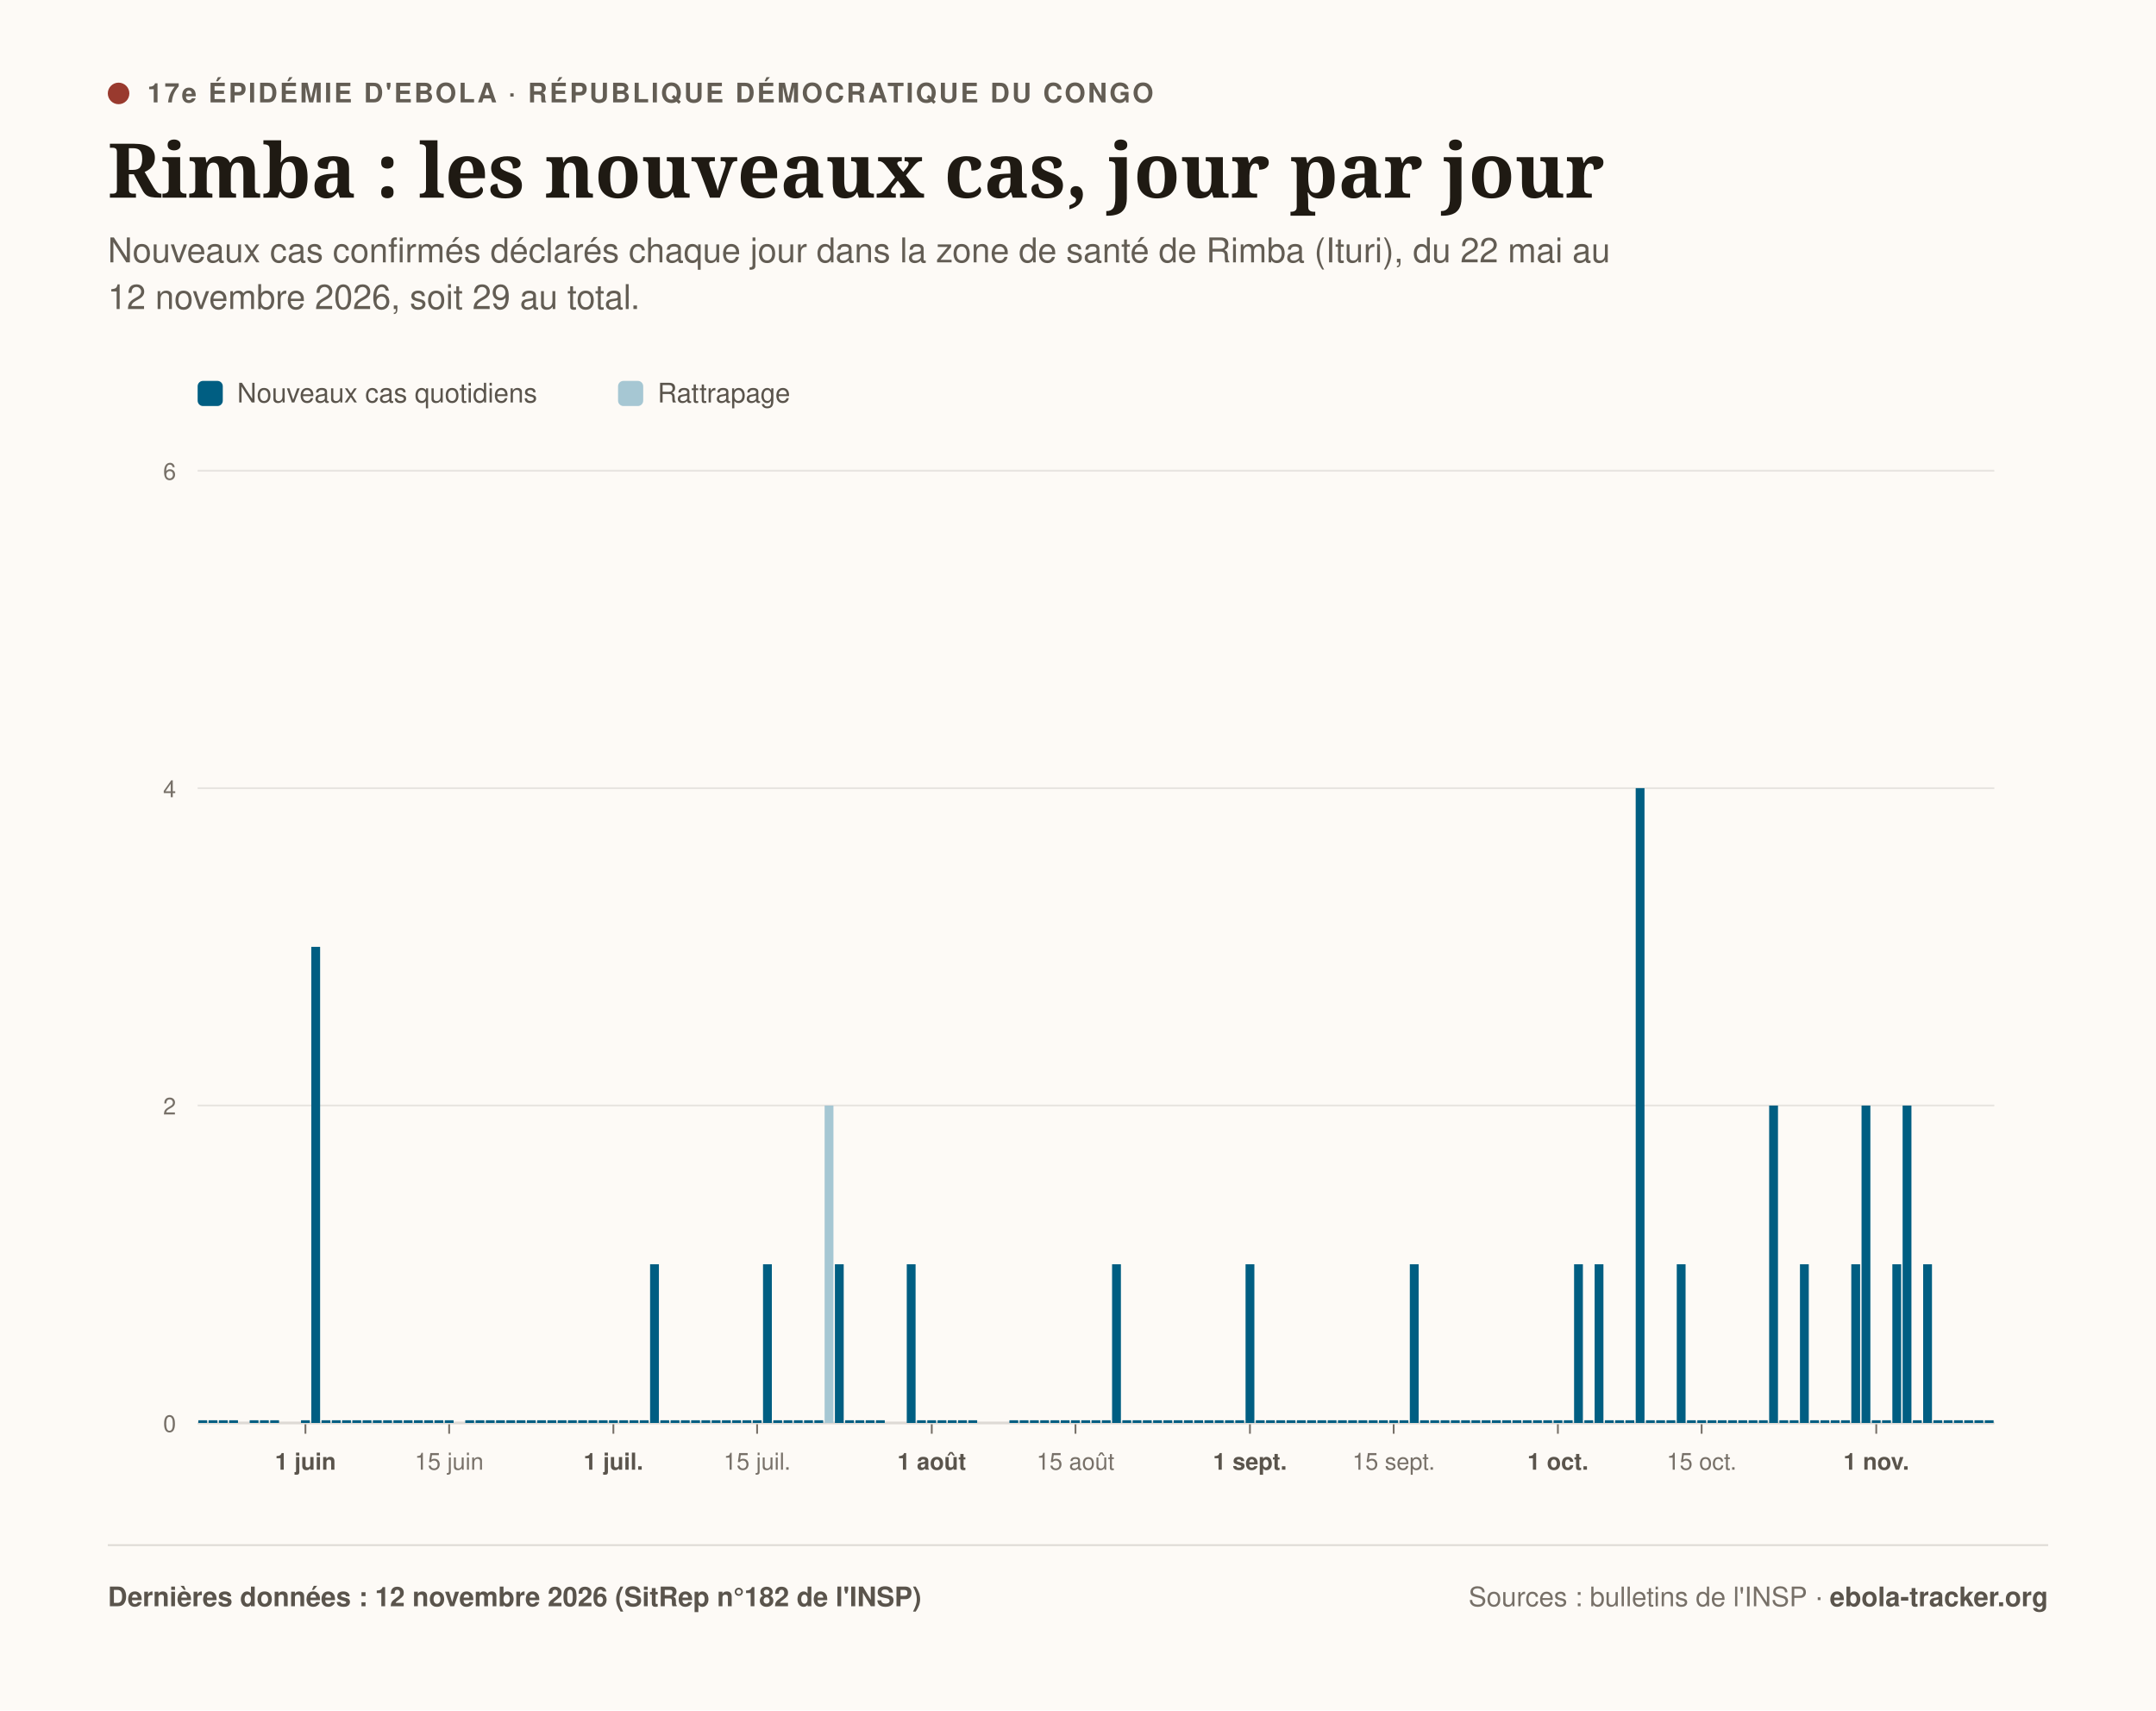
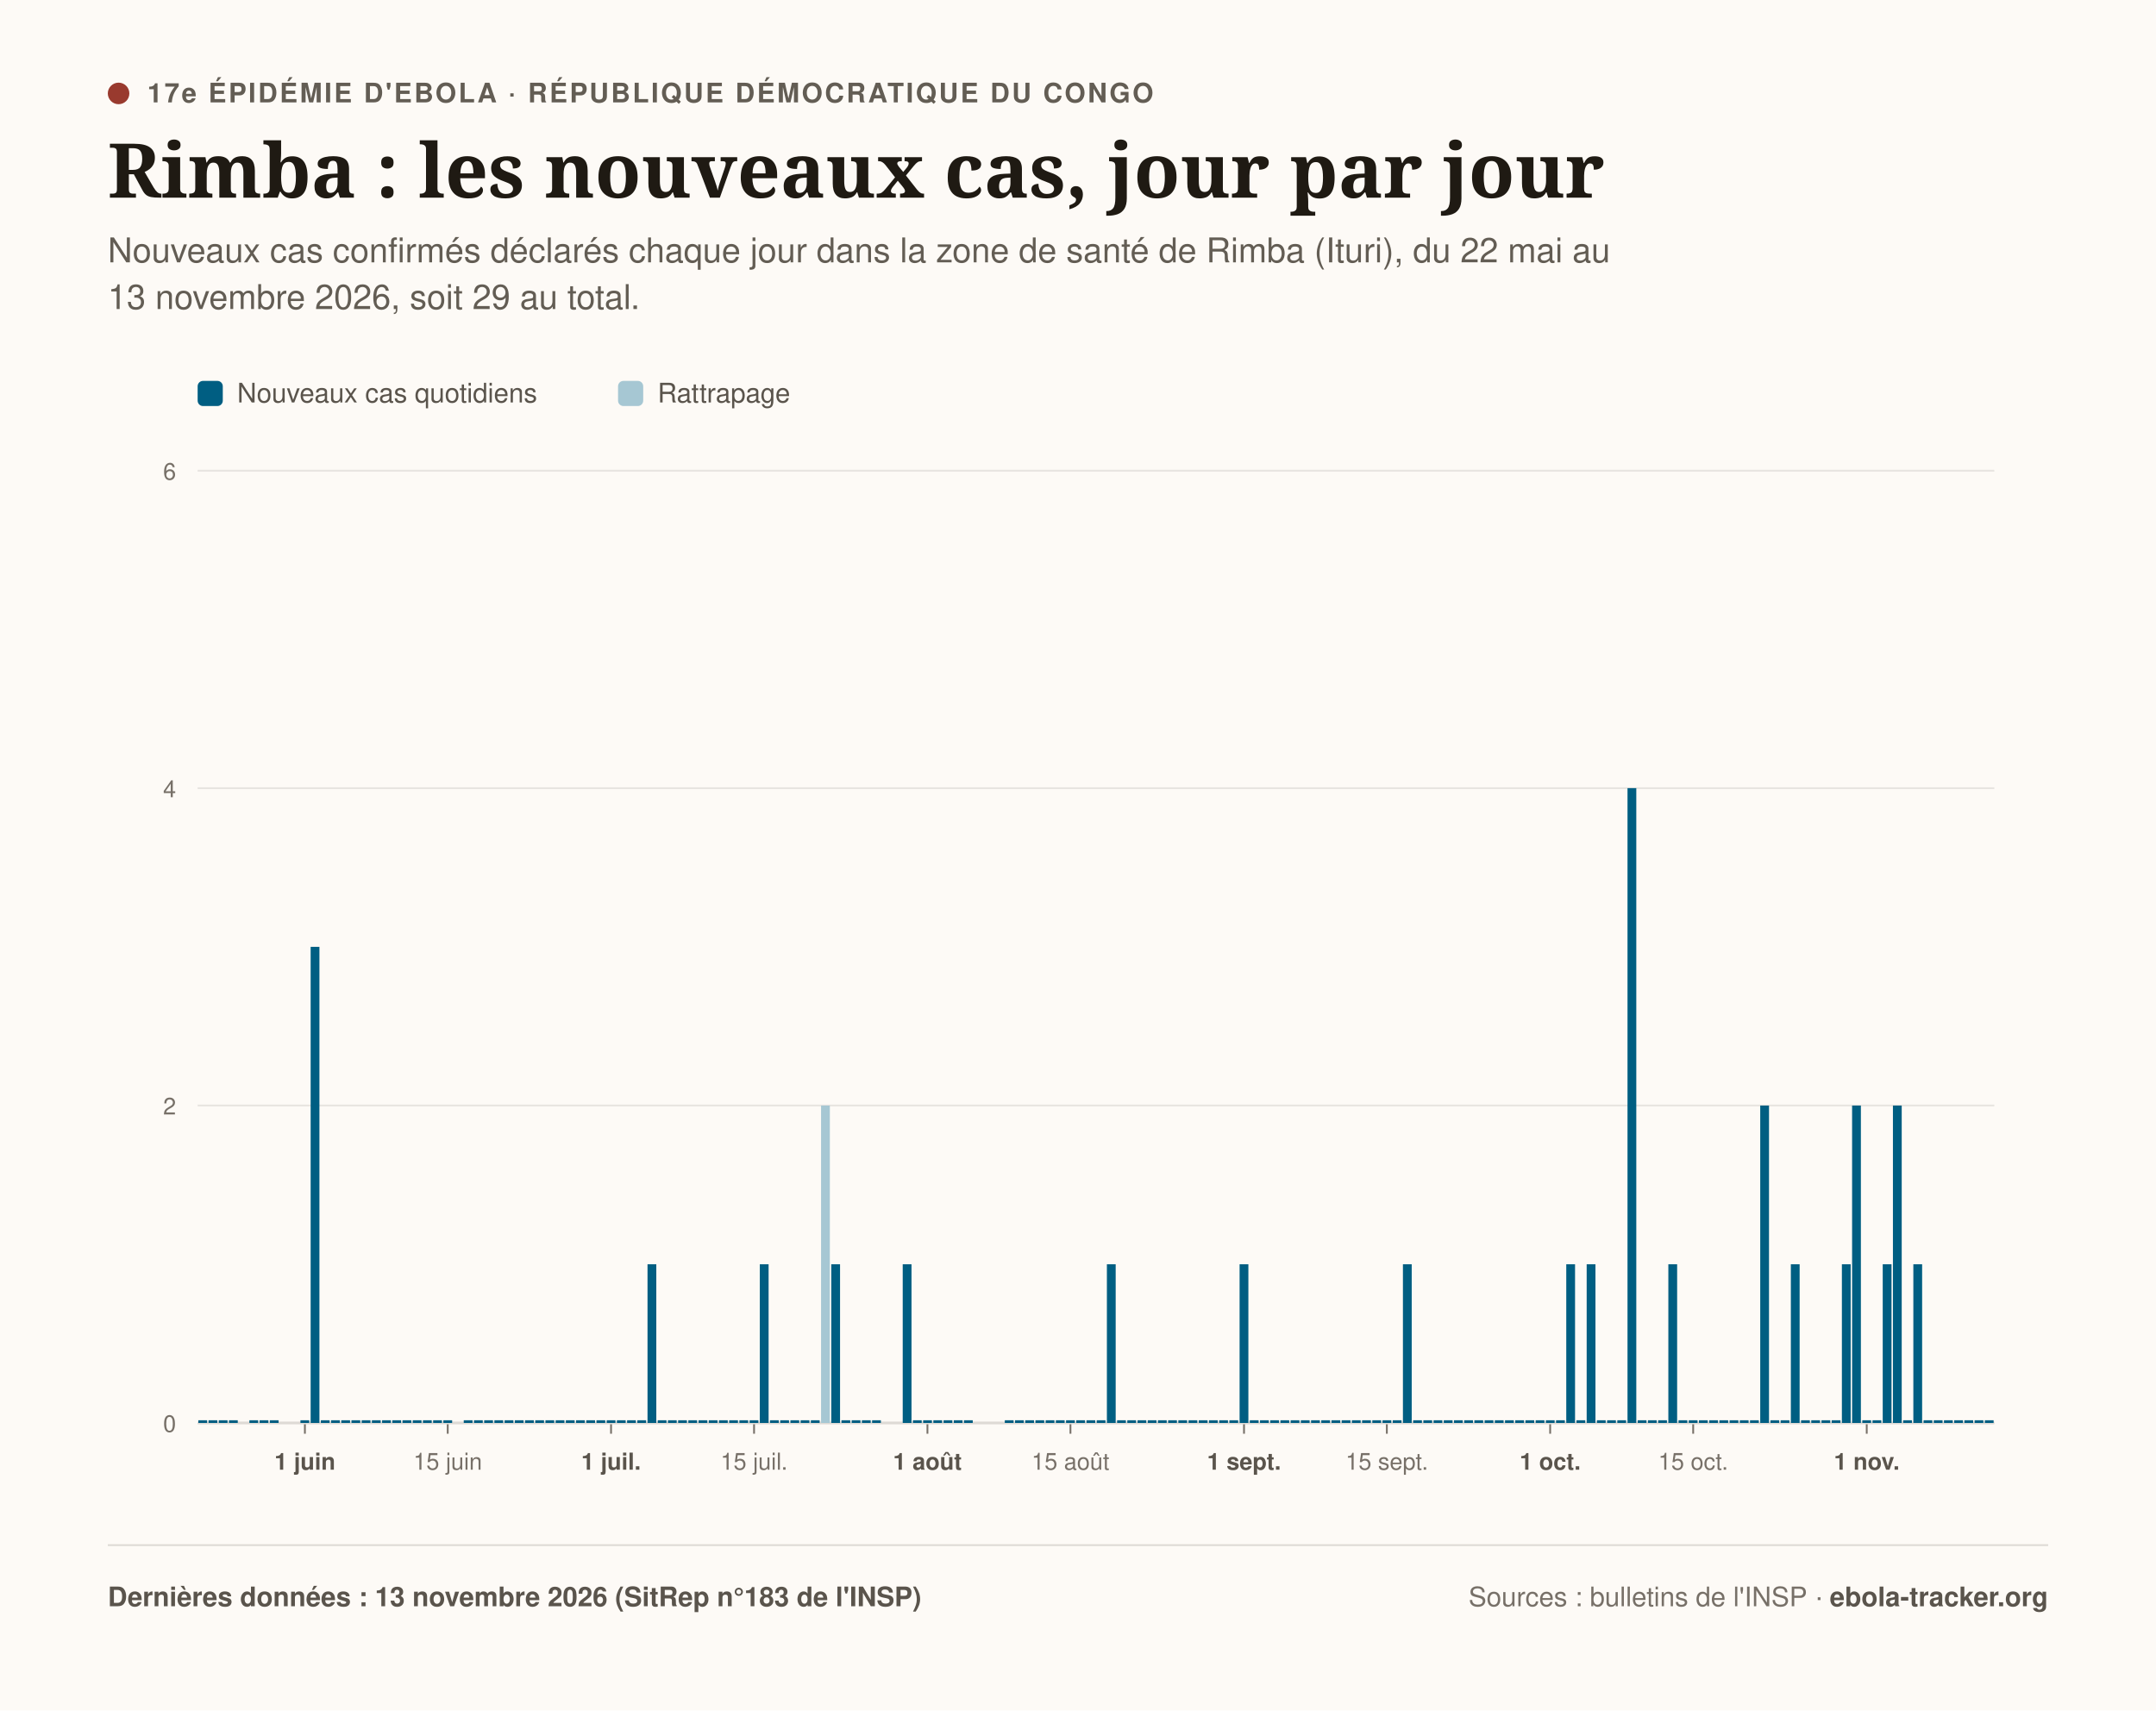
- <svg xmlns="http://www.w3.org/2000/svg" viewBox="0 0 1200 952" role="img" aria-label="Rimba : les nouveaux cas, jour par jour. Nouveaux cas confirmés déclarés chaque jour dans la zone de santé de Rimba (Ituri), du 22 mai au 12 novembre 2026, soit 29 au total.">
+ <svg xmlns="http://www.w3.org/2000/svg" viewBox="0 0 1200 952" role="img" aria-label="Rimba : les nouveaux cas, jour par jour. Nouveaux cas confirmés déclarés chaque jour dans la zone de santé de Rimba (Ituri), du 22 mai au 13 novembre 2026, soit 29 au total.">
  <rect width="1200" height="952" fill="#FDFAF6" />
  <circle cx="66" cy="52" r="6" fill="#993A2E" />
  <text x="82.0" y="57.0" font-family="'Public Sans',Helvetica,Arial,sans-serif" font-size="15" font-weight="700" fill="#635D54" text-anchor="start" letter-spacing=".08em">17e ÉPIDÉMIE D'EBOLA · RÉPUBLIQUE DÉMOCRATIQUE DU CONGO</text>
  <text x="60.0" y="110.0" font-family="'Source Serif 4',Georgia,serif" font-size="42" font-weight="600" fill="#1F1A13" text-anchor="start">Rimba : les nouveaux cas, jour par jour</text>
  <text x="60.0" y="146.0" font-family="'Public Sans',Helvetica,Arial,sans-serif" font-size="19" font-weight="400" fill="#635D54" text-anchor="start">Nouveaux cas confirmés déclarés chaque jour dans la zone de santé de Rimba (Ituri), du 22 mai au</text>
-   <text x="60.0" y="172.0" font-family="'Public Sans',Helvetica,Arial,sans-serif" font-size="19" font-weight="400" fill="#635D54" text-anchor="start">12 novembre 2026, soit 29 au total.</text>
+   <text x="60.0" y="172.0" font-family="'Public Sans',Helvetica,Arial,sans-serif" font-size="19" font-weight="400" fill="#635D54" text-anchor="start">13 novembre 2026, soit 29 au total.</text>
  <rect x="110" y="212" width="14" height="14" rx="3" fill="#005E82" />
  <text x="132.0" y="224.0" font-family="'Public Sans',Helvetica,Arial,sans-serif" font-size="15" font-weight="400" fill="#5A544C" text-anchor="start">Nouveaux cas quotidiens</text>
  <rect x="344" y="212" width="14" height="14" rx="3" fill="#a6c7d3" />
  <text x="366.0" y="224.0" font-family="'Public Sans',Helvetica,Arial,sans-serif" font-size="15" font-weight="400" fill="#5A544C" text-anchor="start">Rattrapage</text>
  <line x1="110" x2="1110" y1="792.0" y2="792.0" stroke="#E7E4E0" />
  <text x="98.0" y="797.0" font-family="'Public Sans',Helvetica,Arial,sans-serif" font-size="13" font-weight="400" fill="#777068" text-anchor="end">0</text>
  <line x1="110" x2="1110" y1="615.3" y2="615.3" stroke="#E7E4E0" />
  <text x="98.0" y="620.3" font-family="'Public Sans',Helvetica,Arial,sans-serif" font-size="13" font-weight="400" fill="#777068" text-anchor="end">2</text>
  <line x1="110" x2="1110" y1="438.7" y2="438.7" stroke="#E7E4E0" />
  <text x="98.0" y="443.7" font-family="'Public Sans',Helvetica,Arial,sans-serif" font-size="13" font-weight="400" fill="#777068" text-anchor="end">4</text>
  <line x1="110" x2="1110" y1="262.0" y2="262.0" stroke="#E7E4E0" />
  <text x="98.0" y="267.0" font-family="'Public Sans',Helvetica,Arial,sans-serif" font-size="13" font-weight="400" fill="#777068" text-anchor="end">6</text>
-   <line x1="170.0" x2="170.0" y1="792" y2="798" stroke="#777068" />
-   <text x="170.0" y="818.0" font-family="'Public Sans',Helvetica,Arial,sans-serif" font-size="13" font-weight="600" fill="#5A544C" text-anchor="middle">1 juin</text>
-   <line x1="250.0" x2="250.0" y1="792" y2="798" stroke="#777068" />
-   <text x="250.0" y="818.0" font-family="'Public Sans',Helvetica,Arial,sans-serif" font-size="13" font-weight="400" fill="#777068" text-anchor="middle">15 juin</text>
-   <line x1="341.4" x2="341.4" y1="792" y2="798" stroke="#777068" />
-   <text x="341.4" y="818.0" font-family="'Public Sans',Helvetica,Arial,sans-serif" font-size="13" font-weight="600" fill="#5A544C" text-anchor="middle">1 juil.</text>
-   <line x1="421.4" x2="421.4" y1="792" y2="798" stroke="#777068" />
-   <text x="421.4" y="818.0" font-family="'Public Sans',Helvetica,Arial,sans-serif" font-size="13" font-weight="400" fill="#777068" text-anchor="middle">15 juil.</text>
-   <line x1="518.6" x2="518.6" y1="792" y2="798" stroke="#777068" />
-   <text x="518.6" y="818.0" font-family="'Public Sans',Helvetica,Arial,sans-serif" font-size="13" font-weight="600" fill="#5A544C" text-anchor="middle">1 août</text>
-   <line x1="598.6" x2="598.6" y1="792" y2="798" stroke="#777068" />
-   <text x="598.6" y="818.0" font-family="'Public Sans',Helvetica,Arial,sans-serif" font-size="13" font-weight="400" fill="#777068" text-anchor="middle">15 août</text>
-   <line x1="695.7" x2="695.7" y1="792" y2="798" stroke="#777068" />
-   <text x="695.7" y="818.0" font-family="'Public Sans',Helvetica,Arial,sans-serif" font-size="13" font-weight="600" fill="#5A544C" text-anchor="middle">1 sept.</text>
-   <line x1="775.7" x2="775.7" y1="792" y2="798" stroke="#777068" />
-   <text x="775.7" y="818.0" font-family="'Public Sans',Helvetica,Arial,sans-serif" font-size="13" font-weight="400" fill="#777068" text-anchor="middle">15 sept.</text>
-   <line x1="867.1" x2="867.1" y1="792" y2="798" stroke="#777068" />
-   <text x="867.1" y="818.0" font-family="'Public Sans',Helvetica,Arial,sans-serif" font-size="13" font-weight="600" fill="#5A544C" text-anchor="middle">1 oct.</text>
-   <line x1="947.1" x2="947.1" y1="792" y2="798" stroke="#777068" />
-   <text x="947.1" y="818.0" font-family="'Public Sans',Helvetica,Arial,sans-serif" font-size="13" font-weight="400" fill="#777068" text-anchor="middle">15 oct.</text>
-   <line x1="1044.3" x2="1044.3" y1="792" y2="798" stroke="#777068" />
-   <text x="1044.3" y="818.0" font-family="'Public Sans',Helvetica,Arial,sans-serif" font-size="13" font-weight="600" fill="#5A544C" text-anchor="middle">1 nov.</text>
+   <line x1="169.7" x2="169.7" y1="792" y2="798" stroke="#777068" />
+   <text x="169.7" y="818.0" font-family="'Public Sans',Helvetica,Arial,sans-serif" font-size="13" font-weight="600" fill="#5A544C" text-anchor="middle">1 juin</text>
+   <line x1="249.2" x2="249.2" y1="792" y2="798" stroke="#777068" />
+   <text x="249.2" y="818.0" font-family="'Public Sans',Helvetica,Arial,sans-serif" font-size="13" font-weight="400" fill="#777068" text-anchor="middle">15 juin</text>
+   <line x1="340.1" x2="340.1" y1="792" y2="798" stroke="#777068" />
+   <text x="340.1" y="818.0" font-family="'Public Sans',Helvetica,Arial,sans-serif" font-size="13" font-weight="600" fill="#5A544C" text-anchor="middle">1 juil.</text>
+   <line x1="419.7" x2="419.7" y1="792" y2="798" stroke="#777068" />
+   <text x="419.7" y="818.0" font-family="'Public Sans',Helvetica,Arial,sans-serif" font-size="13" font-weight="400" fill="#777068" text-anchor="middle">15 juil.</text>
+   <line x1="516.2" x2="516.2" y1="792" y2="798" stroke="#777068" />
+   <text x="516.2" y="818.0" font-family="'Public Sans',Helvetica,Arial,sans-serif" font-size="13" font-weight="600" fill="#5A544C" text-anchor="middle">1 août</text>
+   <line x1="595.8" x2="595.8" y1="792" y2="798" stroke="#777068" />
+   <text x="595.8" y="818.0" font-family="'Public Sans',Helvetica,Arial,sans-serif" font-size="13" font-weight="400" fill="#777068" text-anchor="middle">15 août</text>
+   <line x1="692.4" x2="692.4" y1="792" y2="798" stroke="#777068" />
+   <text x="692.4" y="818.0" font-family="'Public Sans',Helvetica,Arial,sans-serif" font-size="13" font-weight="600" fill="#5A544C" text-anchor="middle">1 sept.</text>
+   <line x1="771.9" x2="771.9" y1="792" y2="798" stroke="#777068" />
+   <text x="771.9" y="818.0" font-family="'Public Sans',Helvetica,Arial,sans-serif" font-size="13" font-weight="400" fill="#777068" text-anchor="middle">15 sept.</text>
+   <line x1="862.8" x2="862.8" y1="792" y2="798" stroke="#777068" />
+   <text x="862.8" y="818.0" font-family="'Public Sans',Helvetica,Arial,sans-serif" font-size="13" font-weight="600" fill="#5A544C" text-anchor="middle">1 oct.</text>
+   <line x1="942.4" x2="942.4" y1="792" y2="798" stroke="#777068" />
+   <text x="942.4" y="818.0" font-family="'Public Sans',Helvetica,Arial,sans-serif" font-size="13" font-weight="400" fill="#777068" text-anchor="middle">15 oct.</text>
+   <line x1="1039.0" x2="1039.0" y1="792" y2="798" stroke="#777068" />
+   <text x="1039.0" y="818.0" font-family="'Public Sans',Helvetica,Arial,sans-serif" font-size="13" font-weight="600" fill="#5A544C" text-anchor="middle">1 nov.</text>
  <line x1="110" x2="1110" y1="792" y2="792" stroke="#DEDAD5" stroke-width="1.5" />
-   <rect x="110.40" y="790.50" width="4.91" height="1.50" fill="#005E82" />
-   <rect x="116.11" y="790.50" width="4.91" height="1.50" fill="#005E82" />
-   <rect x="121.83" y="790.50" width="4.91" height="1.50" fill="#005E82" />
-   <rect x="127.54" y="790.50" width="4.91" height="1.50" fill="#005E82" />
-   <rect x="138.97" y="790.50" width="4.91" height="1.50" fill="#005E82" />
-   <rect x="144.69" y="790.50" width="4.91" height="1.50" fill="#005E82" />
-   <rect x="150.40" y="790.50" width="4.91" height="1.50" fill="#005E82" />
-   <rect x="167.54" y="790.50" width="4.91" height="1.50" fill="#005E82" />
-   <rect x="173.26" y="527.00" width="4.91" height="265.00" fill="#005E82" />
-   <rect x="178.97" y="790.50" width="4.91" height="1.50" fill="#005E82" />
-   <rect x="184.69" y="790.50" width="4.91" height="1.50" fill="#005E82" />
-   <rect x="190.40" y="790.50" width="4.91" height="1.50" fill="#005E82" />
-   <rect x="196.11" y="790.50" width="4.91" height="1.50" fill="#005E82" />
-   <rect x="201.83" y="790.50" width="4.91" height="1.50" fill="#005E82" />
-   <rect x="207.54" y="790.50" width="4.91" height="1.50" fill="#005E82" />
-   <rect x="213.26" y="790.50" width="4.91" height="1.50" fill="#005E82" />
-   <rect x="218.97" y="790.50" width="4.91" height="1.50" fill="#005E82" />
-   <rect x="224.69" y="790.50" width="4.91" height="1.50" fill="#005E82" />
-   <rect x="230.40" y="790.50" width="4.91" height="1.50" fill="#005E82" />
-   <rect x="236.11" y="790.50" width="4.91" height="1.50" fill="#005E82" />
-   <rect x="241.83" y="790.50" width="4.91" height="1.50" fill="#005E82" />
-   <rect x="247.54" y="790.50" width="4.91" height="1.50" fill="#005E82" />
-   <rect x="258.97" y="790.50" width="4.91" height="1.50" fill="#005E82" />
-   <rect x="264.69" y="790.50" width="4.91" height="1.50" fill="#005E82" />
-   <rect x="270.40" y="790.50" width="4.91" height="1.50" fill="#005E82" />
-   <rect x="276.11" y="790.50" width="4.91" height="1.50" fill="#005E82" />
-   <rect x="281.83" y="790.50" width="4.91" height="1.50" fill="#005E82" />
-   <rect x="287.54" y="790.50" width="4.91" height="1.50" fill="#005E82" />
-   <rect x="293.26" y="790.50" width="4.91" height="1.50" fill="#005E82" />
-   <rect x="298.97" y="790.50" width="4.91" height="1.50" fill="#005E82" />
-   <rect x="304.69" y="790.50" width="4.91" height="1.50" fill="#005E82" />
-   <rect x="310.40" y="790.50" width="4.91" height="1.50" fill="#005E82" />
-   <rect x="316.11" y="790.50" width="4.91" height="1.50" fill="#005E82" />
-   <rect x="321.83" y="790.50" width="4.91" height="1.50" fill="#005E82" />
-   <rect x="327.54" y="790.50" width="4.91" height="1.50" fill="#005E82" />
-   <rect x="333.26" y="790.50" width="4.91" height="1.50" fill="#005E82" />
-   <rect x="338.97" y="790.50" width="4.91" height="1.50" fill="#005E82" />
-   <rect x="344.69" y="790.50" width="4.91" height="1.50" fill="#005E82" />
-   <rect x="350.40" y="790.50" width="4.91" height="1.50" fill="#005E82" />
-   <rect x="356.11" y="790.50" width="4.91" height="1.50" fill="#005E82" />
-   <rect x="361.83" y="703.67" width="4.91" height="88.33" fill="#005E82" />
-   <rect x="367.54" y="790.50" width="4.91" height="1.50" fill="#005E82" />
-   <rect x="373.26" y="790.50" width="4.91" height="1.50" fill="#005E82" />
-   <rect x="378.97" y="790.50" width="4.91" height="1.50" fill="#005E82" />
-   <rect x="384.69" y="790.50" width="4.91" height="1.50" fill="#005E82" />
-   <rect x="390.40" y="790.50" width="4.91" height="1.50" fill="#005E82" />
-   <rect x="396.11" y="790.50" width="4.91" height="1.50" fill="#005E82" />
-   <rect x="401.83" y="790.50" width="4.91" height="1.50" fill="#005E82" />
-   <rect x="407.54" y="790.50" width="4.91" height="1.50" fill="#005E82" />
-   <rect x="413.26" y="790.50" width="4.91" height="1.50" fill="#005E82" />
-   <rect x="418.97" y="790.50" width="4.91" height="1.50" fill="#005E82" />
-   <rect x="424.69" y="703.67" width="4.91" height="88.33" fill="#005E82" />
-   <rect x="430.40" y="790.50" width="4.91" height="1.50" fill="#005E82" />
-   <rect x="436.11" y="790.50" width="4.91" height="1.50" fill="#005E82" />
-   <rect x="441.83" y="790.50" width="4.91" height="1.50" fill="#005E82" />
-   <rect x="447.54" y="790.50" width="4.91" height="1.50" fill="#005E82" />
-   <rect x="453.26" y="790.50" width="4.91" height="1.50" fill="#005E82" />
-   <rect x="458.97" y="615.33" width="4.91" height="176.67" fill="#a6c7d3" />
-   <rect x="464.69" y="703.67" width="4.91" height="88.33" fill="#005E82" />
-   <rect x="470.40" y="790.50" width="4.91" height="1.50" fill="#005E82" />
-   <rect x="476.11" y="790.50" width="4.91" height="1.50" fill="#005E82" />
-   <rect x="481.83" y="790.50" width="4.91" height="1.50" fill="#005E82" />
-   <rect x="487.54" y="790.50" width="4.91" height="1.50" fill="#005E82" />
-   <rect x="504.69" y="703.67" width="4.91" height="88.33" fill="#005E82" />
-   <rect x="510.40" y="790.50" width="4.91" height="1.50" fill="#005E82" />
-   <rect x="516.11" y="790.50" width="4.91" height="1.50" fill="#005E82" />
-   <rect x="521.83" y="790.50" width="4.91" height="1.50" fill="#005E82" />
-   <rect x="527.54" y="790.50" width="4.91" height="1.50" fill="#005E82" />
-   <rect x="533.26" y="790.50" width="4.91" height="1.50" fill="#005E82" />
-   <rect x="538.97" y="790.50" width="4.91" height="1.50" fill="#005E82" />
-   <rect x="561.83" y="790.50" width="4.91" height="1.50" fill="#005E82" />
-   <rect x="567.54" y="790.50" width="4.91" height="1.50" fill="#005E82" />
-   <rect x="573.26" y="790.50" width="4.91" height="1.50" fill="#005E82" />
-   <rect x="578.97" y="790.50" width="4.91" height="1.50" fill="#005E82" />
-   <rect x="584.69" y="790.50" width="4.91" height="1.50" fill="#005E82" />
-   <rect x="590.40" y="790.50" width="4.91" height="1.50" fill="#005E82" />
-   <rect x="596.11" y="790.50" width="4.91" height="1.50" fill="#005E82" />
-   <rect x="601.83" y="790.50" width="4.91" height="1.50" fill="#005E82" />
-   <rect x="607.54" y="790.50" width="4.91" height="1.50" fill="#005E82" />
-   <rect x="613.26" y="790.50" width="4.91" height="1.50" fill="#005E82" />
-   <rect x="618.97" y="703.67" width="4.91" height="88.33" fill="#005E82" />
-   <rect x="624.69" y="790.50" width="4.91" height="1.50" fill="#005E82" />
-   <rect x="630.40" y="790.50" width="4.91" height="1.50" fill="#005E82" />
-   <rect x="636.11" y="790.50" width="4.91" height="1.50" fill="#005E82" />
-   <rect x="641.83" y="790.50" width="4.91" height="1.50" fill="#005E82" />
-   <rect x="647.54" y="790.50" width="4.91" height="1.50" fill="#005E82" />
-   <rect x="653.26" y="790.50" width="4.91" height="1.50" fill="#005E82" />
-   <rect x="658.97" y="790.50" width="4.91" height="1.50" fill="#005E82" />
-   <rect x="664.69" y="790.50" width="4.91" height="1.50" fill="#005E82" />
-   <rect x="670.40" y="790.50" width="4.91" height="1.50" fill="#005E82" />
-   <rect x="676.11" y="790.50" width="4.91" height="1.50" fill="#005E82" />
-   <rect x="681.83" y="790.50" width="4.91" height="1.50" fill="#005E82" />
-   <rect x="687.54" y="790.50" width="4.91" height="1.50" fill="#005E82" />
-   <rect x="693.26" y="703.67" width="4.91" height="88.33" fill="#005E82" />
-   <rect x="698.97" y="790.50" width="4.91" height="1.50" fill="#005E82" />
-   <rect x="704.69" y="790.50" width="4.91" height="1.50" fill="#005E82" />
-   <rect x="710.40" y="790.50" width="4.91" height="1.50" fill="#005E82" />
-   <rect x="716.11" y="790.50" width="4.91" height="1.50" fill="#005E82" />
-   <rect x="721.83" y="790.50" width="4.91" height="1.50" fill="#005E82" />
-   <rect x="727.54" y="790.50" width="4.91" height="1.50" fill="#005E82" />
-   <rect x="733.26" y="790.50" width="4.91" height="1.50" fill="#005E82" />
-   <rect x="738.97" y="790.50" width="4.91" height="1.50" fill="#005E82" />
-   <rect x="744.69" y="790.50" width="4.91" height="1.50" fill="#005E82" />
-   <rect x="750.40" y="790.50" width="4.91" height="1.50" fill="#005E82" />
-   <rect x="756.11" y="790.50" width="4.91" height="1.50" fill="#005E82" />
-   <rect x="761.83" y="790.50" width="4.91" height="1.50" fill="#005E82" />
-   <rect x="767.54" y="790.50" width="4.91" height="1.50" fill="#005E82" />
-   <rect x="773.26" y="790.50" width="4.91" height="1.50" fill="#005E82" />
-   <rect x="778.97" y="790.50" width="4.91" height="1.50" fill="#005E82" />
-   <rect x="784.69" y="703.67" width="4.91" height="88.33" fill="#005E82" />
-   <rect x="790.40" y="790.50" width="4.91" height="1.50" fill="#005E82" />
-   <rect x="796.11" y="790.50" width="4.91" height="1.50" fill="#005E82" />
-   <rect x="801.83" y="790.50" width="4.91" height="1.50" fill="#005E82" />
-   <rect x="807.54" y="790.50" width="4.91" height="1.50" fill="#005E82" />
-   <rect x="813.26" y="790.50" width="4.91" height="1.50" fill="#005E82" />
-   <rect x="818.97" y="790.50" width="4.91" height="1.50" fill="#005E82" />
-   <rect x="824.69" y="790.50" width="4.91" height="1.50" fill="#005E82" />
-   <rect x="830.40" y="790.50" width="4.91" height="1.50" fill="#005E82" />
-   <rect x="836.11" y="790.50" width="4.91" height="1.50" fill="#005E82" />
-   <rect x="841.83" y="790.50" width="4.91" height="1.50" fill="#005E82" />
-   <rect x="847.54" y="790.50" width="4.91" height="1.50" fill="#005E82" />
-   <rect x="853.26" y="790.50" width="4.91" height="1.50" fill="#005E82" />
-   <rect x="858.97" y="790.50" width="4.91" height="1.50" fill="#005E82" />
-   <rect x="864.69" y="790.50" width="4.91" height="1.50" fill="#005E82" />
-   <rect x="870.40" y="790.50" width="4.91" height="1.50" fill="#005E82" />
-   <rect x="876.11" y="703.67" width="4.91" height="88.33" fill="#005E82" />
-   <rect x="881.83" y="790.50" width="4.91" height="1.50" fill="#005E82" />
-   <rect x="887.54" y="703.67" width="4.91" height="88.33" fill="#005E82" />
-   <rect x="893.26" y="790.50" width="4.91" height="1.50" fill="#005E82" />
-   <rect x="898.97" y="790.50" width="4.91" height="1.50" fill="#005E82" />
-   <rect x="904.69" y="790.50" width="4.91" height="1.50" fill="#005E82" />
-   <rect x="910.40" y="438.67" width="4.91" height="353.33" fill="#005E82" />
-   <rect x="916.11" y="790.50" width="4.91" height="1.50" fill="#005E82" />
-   <rect x="921.83" y="790.50" width="4.91" height="1.50" fill="#005E82" />
-   <rect x="927.54" y="790.50" width="4.91" height="1.50" fill="#005E82" />
-   <rect x="933.26" y="703.67" width="4.91" height="88.33" fill="#005E82" />
-   <rect x="938.97" y="790.50" width="4.91" height="1.50" fill="#005E82" />
-   <rect x="944.69" y="790.50" width="4.91" height="1.50" fill="#005E82" />
-   <rect x="950.40" y="790.50" width="4.91" height="1.50" fill="#005E82" />
-   <rect x="956.11" y="790.50" width="4.91" height="1.50" fill="#005E82" />
-   <rect x="961.83" y="790.50" width="4.91" height="1.50" fill="#005E82" />
-   <rect x="967.54" y="790.50" width="4.91" height="1.50" fill="#005E82" />
-   <rect x="973.26" y="790.50" width="4.91" height="1.50" fill="#005E82" />
-   <rect x="978.97" y="790.50" width="4.91" height="1.50" fill="#005E82" />
-   <rect x="984.69" y="615.33" width="4.91" height="176.67" fill="#005E82" />
-   <rect x="990.40" y="790.50" width="4.91" height="1.50" fill="#005E82" />
-   <rect x="996.11" y="790.50" width="4.91" height="1.50" fill="#005E82" />
-   <rect x="1001.83" y="703.67" width="4.91" height="88.33" fill="#005E82" />
-   <rect x="1007.54" y="790.50" width="4.91" height="1.50" fill="#005E82" />
-   <rect x="1013.26" y="790.50" width="4.91" height="1.50" fill="#005E82" />
-   <rect x="1018.97" y="790.50" width="4.91" height="1.50" fill="#005E82" />
-   <rect x="1024.69" y="790.50" width="4.91" height="1.50" fill="#005E82" />
-   <rect x="1030.40" y="703.67" width="4.91" height="88.33" fill="#005E82" />
-   <rect x="1036.11" y="615.33" width="4.91" height="176.67" fill="#005E82" />
-   <rect x="1041.83" y="790.50" width="4.91" height="1.50" fill="#005E82" />
-   <rect x="1047.54" y="790.50" width="4.91" height="1.50" fill="#005E82" />
-   <rect x="1053.26" y="703.67" width="4.91" height="88.33" fill="#005E82" />
-   <rect x="1058.97" y="615.33" width="4.91" height="176.67" fill="#005E82" />
-   <rect x="1064.69" y="790.50" width="4.91" height="1.50" fill="#005E82" />
-   <rect x="1070.40" y="703.67" width="4.91" height="88.33" fill="#005E82" />
-   <rect x="1076.11" y="790.50" width="4.91" height="1.50" fill="#005E82" />
-   <rect x="1081.83" y="790.50" width="4.91" height="1.50" fill="#005E82" />
-   <rect x="1087.54" y="790.50" width="4.91" height="1.50" fill="#005E82" />
-   <rect x="1093.26" y="790.50" width="4.91" height="1.50" fill="#005E82" />
-   <rect x="1098.97" y="790.50" width="4.91" height="1.50" fill="#005E82" />
-   <rect x="1104.69" y="790.50" width="4.91" height="1.50" fill="#005E82" />
+   <rect x="110.40" y="790.50" width="4.89" height="1.50" fill="#005E82" />
+   <rect x="116.08" y="790.50" width="4.89" height="1.50" fill="#005E82" />
+   <rect x="121.76" y="790.50" width="4.89" height="1.50" fill="#005E82" />
+   <rect x="127.44" y="790.50" width="4.89" height="1.50" fill="#005E82" />
+   <rect x="138.81" y="790.50" width="4.89" height="1.50" fill="#005E82" />
+   <rect x="144.49" y="790.50" width="4.89" height="1.50" fill="#005E82" />
+   <rect x="150.17" y="790.50" width="4.89" height="1.50" fill="#005E82" />
+   <rect x="167.22" y="790.50" width="4.89" height="1.50" fill="#005E82" />
+   <rect x="172.90" y="527.00" width="4.89" height="265.00" fill="#005E82" />
+   <rect x="178.58" y="790.50" width="4.89" height="1.50" fill="#005E82" />
+   <rect x="184.26" y="790.50" width="4.89" height="1.50" fill="#005E82" />
+   <rect x="189.94" y="790.50" width="4.89" height="1.50" fill="#005E82" />
+   <rect x="195.62" y="790.50" width="4.89" height="1.50" fill="#005E82" />
+   <rect x="201.31" y="790.50" width="4.89" height="1.50" fill="#005E82" />
+   <rect x="206.99" y="790.50" width="4.89" height="1.50" fill="#005E82" />
+   <rect x="212.67" y="790.50" width="4.89" height="1.50" fill="#005E82" />
+   <rect x="218.35" y="790.50" width="4.89" height="1.50" fill="#005E82" />
+   <rect x="224.03" y="790.50" width="4.89" height="1.50" fill="#005E82" />
+   <rect x="229.72" y="790.50" width="4.89" height="1.50" fill="#005E82" />
+   <rect x="235.40" y="790.50" width="4.89" height="1.50" fill="#005E82" />
+   <rect x="241.08" y="790.50" width="4.89" height="1.50" fill="#005E82" />
+   <rect x="246.76" y="790.50" width="4.89" height="1.50" fill="#005E82" />
+   <rect x="258.12" y="790.50" width="4.89" height="1.50" fill="#005E82" />
+   <rect x="263.81" y="790.50" width="4.89" height="1.50" fill="#005E82" />
+   <rect x="269.49" y="790.50" width="4.89" height="1.50" fill="#005E82" />
+   <rect x="275.17" y="790.50" width="4.89" height="1.50" fill="#005E82" />
+   <rect x="280.85" y="790.50" width="4.89" height="1.50" fill="#005E82" />
+   <rect x="286.53" y="790.50" width="4.89" height="1.50" fill="#005E82" />
+   <rect x="292.22" y="790.50" width="4.89" height="1.50" fill="#005E82" />
+   <rect x="297.90" y="790.50" width="4.89" height="1.50" fill="#005E82" />
+   <rect x="303.58" y="790.50" width="4.89" height="1.50" fill="#005E82" />
+   <rect x="309.26" y="790.50" width="4.89" height="1.50" fill="#005E82" />
+   <rect x="314.94" y="790.50" width="4.89" height="1.50" fill="#005E82" />
+   <rect x="320.62" y="790.50" width="4.89" height="1.50" fill="#005E82" />
+   <rect x="326.31" y="790.50" width="4.89" height="1.50" fill="#005E82" />
+   <rect x="331.99" y="790.50" width="4.89" height="1.50" fill="#005E82" />
+   <rect x="337.67" y="790.50" width="4.89" height="1.50" fill="#005E82" />
+   <rect x="343.35" y="790.50" width="4.89" height="1.50" fill="#005E82" />
+   <rect x="349.03" y="790.50" width="4.89" height="1.50" fill="#005E82" />
+   <rect x="354.72" y="790.50" width="4.89" height="1.50" fill="#005E82" />
+   <rect x="360.40" y="703.67" width="4.89" height="88.33" fill="#005E82" />
+   <rect x="366.08" y="790.50" width="4.89" height="1.50" fill="#005E82" />
+   <rect x="371.76" y="790.50" width="4.89" height="1.50" fill="#005E82" />
+   <rect x="377.44" y="790.50" width="4.89" height="1.50" fill="#005E82" />
+   <rect x="383.12" y="790.50" width="4.89" height="1.50" fill="#005E82" />
+   <rect x="388.81" y="790.50" width="4.89" height="1.50" fill="#005E82" />
+   <rect x="394.49" y="790.50" width="4.89" height="1.50" fill="#005E82" />
+   <rect x="400.17" y="790.50" width="4.89" height="1.50" fill="#005E82" />
+   <rect x="405.85" y="790.50" width="4.89" height="1.50" fill="#005E82" />
+   <rect x="411.53" y="790.50" width="4.89" height="1.50" fill="#005E82" />
+   <rect x="417.22" y="790.50" width="4.89" height="1.50" fill="#005E82" />
+   <rect x="422.90" y="703.67" width="4.89" height="88.33" fill="#005E82" />
+   <rect x="428.58" y="790.50" width="4.89" height="1.50" fill="#005E82" />
+   <rect x="434.26" y="790.50" width="4.89" height="1.50" fill="#005E82" />
+   <rect x="439.94" y="790.50" width="4.89" height="1.50" fill="#005E82" />
+   <rect x="445.62" y="790.50" width="4.89" height="1.50" fill="#005E82" />
+   <rect x="451.31" y="790.50" width="4.89" height="1.50" fill="#005E82" />
+   <rect x="456.99" y="615.33" width="4.89" height="176.67" fill="#a6c7d3" />
+   <rect x="462.67" y="703.67" width="4.89" height="88.33" fill="#005E82" />
+   <rect x="468.35" y="790.50" width="4.89" height="1.50" fill="#005E82" />
+   <rect x="474.03" y="790.50" width="4.89" height="1.50" fill="#005E82" />
+   <rect x="479.72" y="790.50" width="4.89" height="1.50" fill="#005E82" />
+   <rect x="485.40" y="790.50" width="4.89" height="1.50" fill="#005E82" />
+   <rect x="502.44" y="703.67" width="4.89" height="88.33" fill="#005E82" />
+   <rect x="508.12" y="790.50" width="4.89" height="1.50" fill="#005E82" />
+   <rect x="513.81" y="790.50" width="4.89" height="1.50" fill="#005E82" />
+   <rect x="519.49" y="790.50" width="4.89" height="1.50" fill="#005E82" />
+   <rect x="525.17" y="790.50" width="4.89" height="1.50" fill="#005E82" />
+   <rect x="530.85" y="790.50" width="4.89" height="1.50" fill="#005E82" />
+   <rect x="536.53" y="790.50" width="4.89" height="1.50" fill="#005E82" />
+   <rect x="559.26" y="790.50" width="4.89" height="1.50" fill="#005E82" />
+   <rect x="564.94" y="790.50" width="4.89" height="1.50" fill="#005E82" />
+   <rect x="570.62" y="790.50" width="4.89" height="1.50" fill="#005E82" />
+   <rect x="576.31" y="790.50" width="4.89" height="1.50" fill="#005E82" />
+   <rect x="581.99" y="790.50" width="4.89" height="1.50" fill="#005E82" />
+   <rect x="587.67" y="790.50" width="4.89" height="1.50" fill="#005E82" />
+   <rect x="593.35" y="790.50" width="4.89" height="1.50" fill="#005E82" />
+   <rect x="599.03" y="790.50" width="4.89" height="1.50" fill="#005E82" />
+   <rect x="604.72" y="790.50" width="4.89" height="1.50" fill="#005E82" />
+   <rect x="610.40" y="790.50" width="4.89" height="1.50" fill="#005E82" />
+   <rect x="616.08" y="703.67" width="4.89" height="88.33" fill="#005E82" />
+   <rect x="621.76" y="790.50" width="4.89" height="1.50" fill="#005E82" />
+   <rect x="627.44" y="790.50" width="4.89" height="1.50" fill="#005E82" />
+   <rect x="633.12" y="790.50" width="4.89" height="1.50" fill="#005E82" />
+   <rect x="638.81" y="790.50" width="4.89" height="1.50" fill="#005E82" />
+   <rect x="644.49" y="790.50" width="4.89" height="1.50" fill="#005E82" />
+   <rect x="650.17" y="790.50" width="4.89" height="1.50" fill="#005E82" />
+   <rect x="655.85" y="790.50" width="4.89" height="1.50" fill="#005E82" />
+   <rect x="661.53" y="790.50" width="4.89" height="1.50" fill="#005E82" />
+   <rect x="667.22" y="790.50" width="4.89" height="1.50" fill="#005E82" />
+   <rect x="672.90" y="790.50" width="4.89" height="1.50" fill="#005E82" />
+   <rect x="678.58" y="790.50" width="4.89" height="1.50" fill="#005E82" />
+   <rect x="684.26" y="790.50" width="4.89" height="1.50" fill="#005E82" />
+   <rect x="689.94" y="703.67" width="4.89" height="88.33" fill="#005E82" />
+   <rect x="695.62" y="790.50" width="4.89" height="1.50" fill="#005E82" />
+   <rect x="701.31" y="790.50" width="4.89" height="1.50" fill="#005E82" />
+   <rect x="706.99" y="790.50" width="4.89" height="1.50" fill="#005E82" />
+   <rect x="712.67" y="790.50" width="4.89" height="1.50" fill="#005E82" />
+   <rect x="718.35" y="790.50" width="4.89" height="1.50" fill="#005E82" />
+   <rect x="724.03" y="790.50" width="4.89" height="1.50" fill="#005E82" />
+   <rect x="729.72" y="790.50" width="4.89" height="1.50" fill="#005E82" />
+   <rect x="735.40" y="790.50" width="4.89" height="1.50" fill="#005E82" />
+   <rect x="741.08" y="790.50" width="4.89" height="1.50" fill="#005E82" />
+   <rect x="746.76" y="790.50" width="4.89" height="1.50" fill="#005E82" />
+   <rect x="752.44" y="790.50" width="4.89" height="1.50" fill="#005E82" />
+   <rect x="758.12" y="790.50" width="4.89" height="1.50" fill="#005E82" />
+   <rect x="763.81" y="790.50" width="4.89" height="1.50" fill="#005E82" />
+   <rect x="769.49" y="790.50" width="4.89" height="1.50" fill="#005E82" />
+   <rect x="775.17" y="790.50" width="4.89" height="1.50" fill="#005E82" />
+   <rect x="780.85" y="703.67" width="4.89" height="88.33" fill="#005E82" />
+   <rect x="786.53" y="790.50" width="4.89" height="1.50" fill="#005E82" />
+   <rect x="792.22" y="790.50" width="4.89" height="1.50" fill="#005E82" />
+   <rect x="797.90" y="790.50" width="4.89" height="1.50" fill="#005E82" />
+   <rect x="803.58" y="790.50" width="4.89" height="1.50" fill="#005E82" />
+   <rect x="809.26" y="790.50" width="4.89" height="1.50" fill="#005E82" />
+   <rect x="814.94" y="790.50" width="4.89" height="1.50" fill="#005E82" />
+   <rect x="820.62" y="790.50" width="4.89" height="1.50" fill="#005E82" />
+   <rect x="826.31" y="790.50" width="4.89" height="1.50" fill="#005E82" />
+   <rect x="831.99" y="790.50" width="4.89" height="1.50" fill="#005E82" />
+   <rect x="837.67" y="790.50" width="4.89" height="1.50" fill="#005E82" />
+   <rect x="843.35" y="790.50" width="4.89" height="1.50" fill="#005E82" />
+   <rect x="849.03" y="790.50" width="4.89" height="1.50" fill="#005E82" />
+   <rect x="854.72" y="790.50" width="4.89" height="1.50" fill="#005E82" />
+   <rect x="860.40" y="790.50" width="4.89" height="1.50" fill="#005E82" />
+   <rect x="866.08" y="790.50" width="4.89" height="1.50" fill="#005E82" />
+   <rect x="871.76" y="703.67" width="4.89" height="88.33" fill="#005E82" />
+   <rect x="877.44" y="790.50" width="4.89" height="1.50" fill="#005E82" />
+   <rect x="883.12" y="703.67" width="4.89" height="88.33" fill="#005E82" />
+   <rect x="888.81" y="790.50" width="4.89" height="1.50" fill="#005E82" />
+   <rect x="894.49" y="790.50" width="4.89" height="1.50" fill="#005E82" />
+   <rect x="900.17" y="790.50" width="4.89" height="1.50" fill="#005E82" />
+   <rect x="905.85" y="438.67" width="4.89" height="353.33" fill="#005E82" />
+   <rect x="911.53" y="790.50" width="4.89" height="1.50" fill="#005E82" />
+   <rect x="917.22" y="790.50" width="4.89" height="1.50" fill="#005E82" />
+   <rect x="922.90" y="790.50" width="4.89" height="1.50" fill="#005E82" />
+   <rect x="928.58" y="703.67" width="4.89" height="88.33" fill="#005E82" />
+   <rect x="934.26" y="790.50" width="4.89" height="1.50" fill="#005E82" />
+   <rect x="939.94" y="790.50" width="4.89" height="1.50" fill="#005E82" />
+   <rect x="945.62" y="790.50" width="4.89" height="1.50" fill="#005E82" />
+   <rect x="951.31" y="790.50" width="4.89" height="1.50" fill="#005E82" />
+   <rect x="956.99" y="790.50" width="4.89" height="1.50" fill="#005E82" />
+   <rect x="962.67" y="790.50" width="4.89" height="1.50" fill="#005E82" />
+   <rect x="968.35" y="790.50" width="4.89" height="1.50" fill="#005E82" />
+   <rect x="974.03" y="790.50" width="4.89" height="1.50" fill="#005E82" />
+   <rect x="979.72" y="615.33" width="4.89" height="176.67" fill="#005E82" />
+   <rect x="985.40" y="790.50" width="4.89" height="1.50" fill="#005E82" />
+   <rect x="991.08" y="790.50" width="4.89" height="1.50" fill="#005E82" />
+   <rect x="996.76" y="703.67" width="4.89" height="88.33" fill="#005E82" />
+   <rect x="1002.44" y="790.50" width="4.89" height="1.50" fill="#005E82" />
+   <rect x="1008.12" y="790.50" width="4.89" height="1.50" fill="#005E82" />
+   <rect x="1013.81" y="790.50" width="4.89" height="1.50" fill="#005E82" />
+   <rect x="1019.49" y="790.50" width="4.89" height="1.50" fill="#005E82" />
+   <rect x="1025.17" y="703.67" width="4.89" height="88.33" fill="#005E82" />
+   <rect x="1030.85" y="615.33" width="4.89" height="176.67" fill="#005E82" />
+   <rect x="1036.53" y="790.50" width="4.89" height="1.50" fill="#005E82" />
+   <rect x="1042.22" y="790.50" width="4.89" height="1.50" fill="#005E82" />
+   <rect x="1047.90" y="703.67" width="4.89" height="88.33" fill="#005E82" />
+   <rect x="1053.58" y="615.33" width="4.89" height="176.67" fill="#005E82" />
+   <rect x="1059.26" y="790.50" width="4.89" height="1.50" fill="#005E82" />
+   <rect x="1064.94" y="703.67" width="4.89" height="88.33" fill="#005E82" />
+   <rect x="1070.62" y="790.50" width="4.89" height="1.50" fill="#005E82" />
+   <rect x="1076.31" y="790.50" width="4.89" height="1.50" fill="#005E82" />
+   <rect x="1081.99" y="790.50" width="4.89" height="1.50" fill="#005E82" />
+   <rect x="1087.67" y="790.50" width="4.89" height="1.50" fill="#005E82" />
+   <rect x="1093.35" y="790.50" width="4.89" height="1.50" fill="#005E82" />
+   <rect x="1099.03" y="790.50" width="4.89" height="1.50" fill="#005E82" />
+   <rect x="1104.72" y="790.50" width="4.89" height="1.50" fill="#005E82" />
  <line x1="60" x2="1140" y1="860" y2="860" stroke="#DEDAD5" />
-   <text x="60.0" y="894.0" font-family="'Public Sans',Helvetica,Arial,sans-serif" font-size="15" font-weight="600" fill="#5A544C" text-anchor="start">Dernières données : 12 novembre 2026 (SitRep n°182 de l'INSP)</text>
+   <text x="60.0" y="894.0" font-family="'Public Sans',Helvetica,Arial,sans-serif" font-size="15" font-weight="600" fill="#5A544C" text-anchor="start">Dernières données : 13 novembre 2026 (SitRep n°183 de l'INSP)</text>
  <text x="1140" y="894" text-anchor="end" font-family="'Public Sans',Helvetica,Arial,sans-serif" font-size="15" fill="#777068">Sources : bulletins de l'INSP · <tspan font-weight="700" fill="#5A544C">ebola-tracker.org</tspan>
  </text>
</svg>
